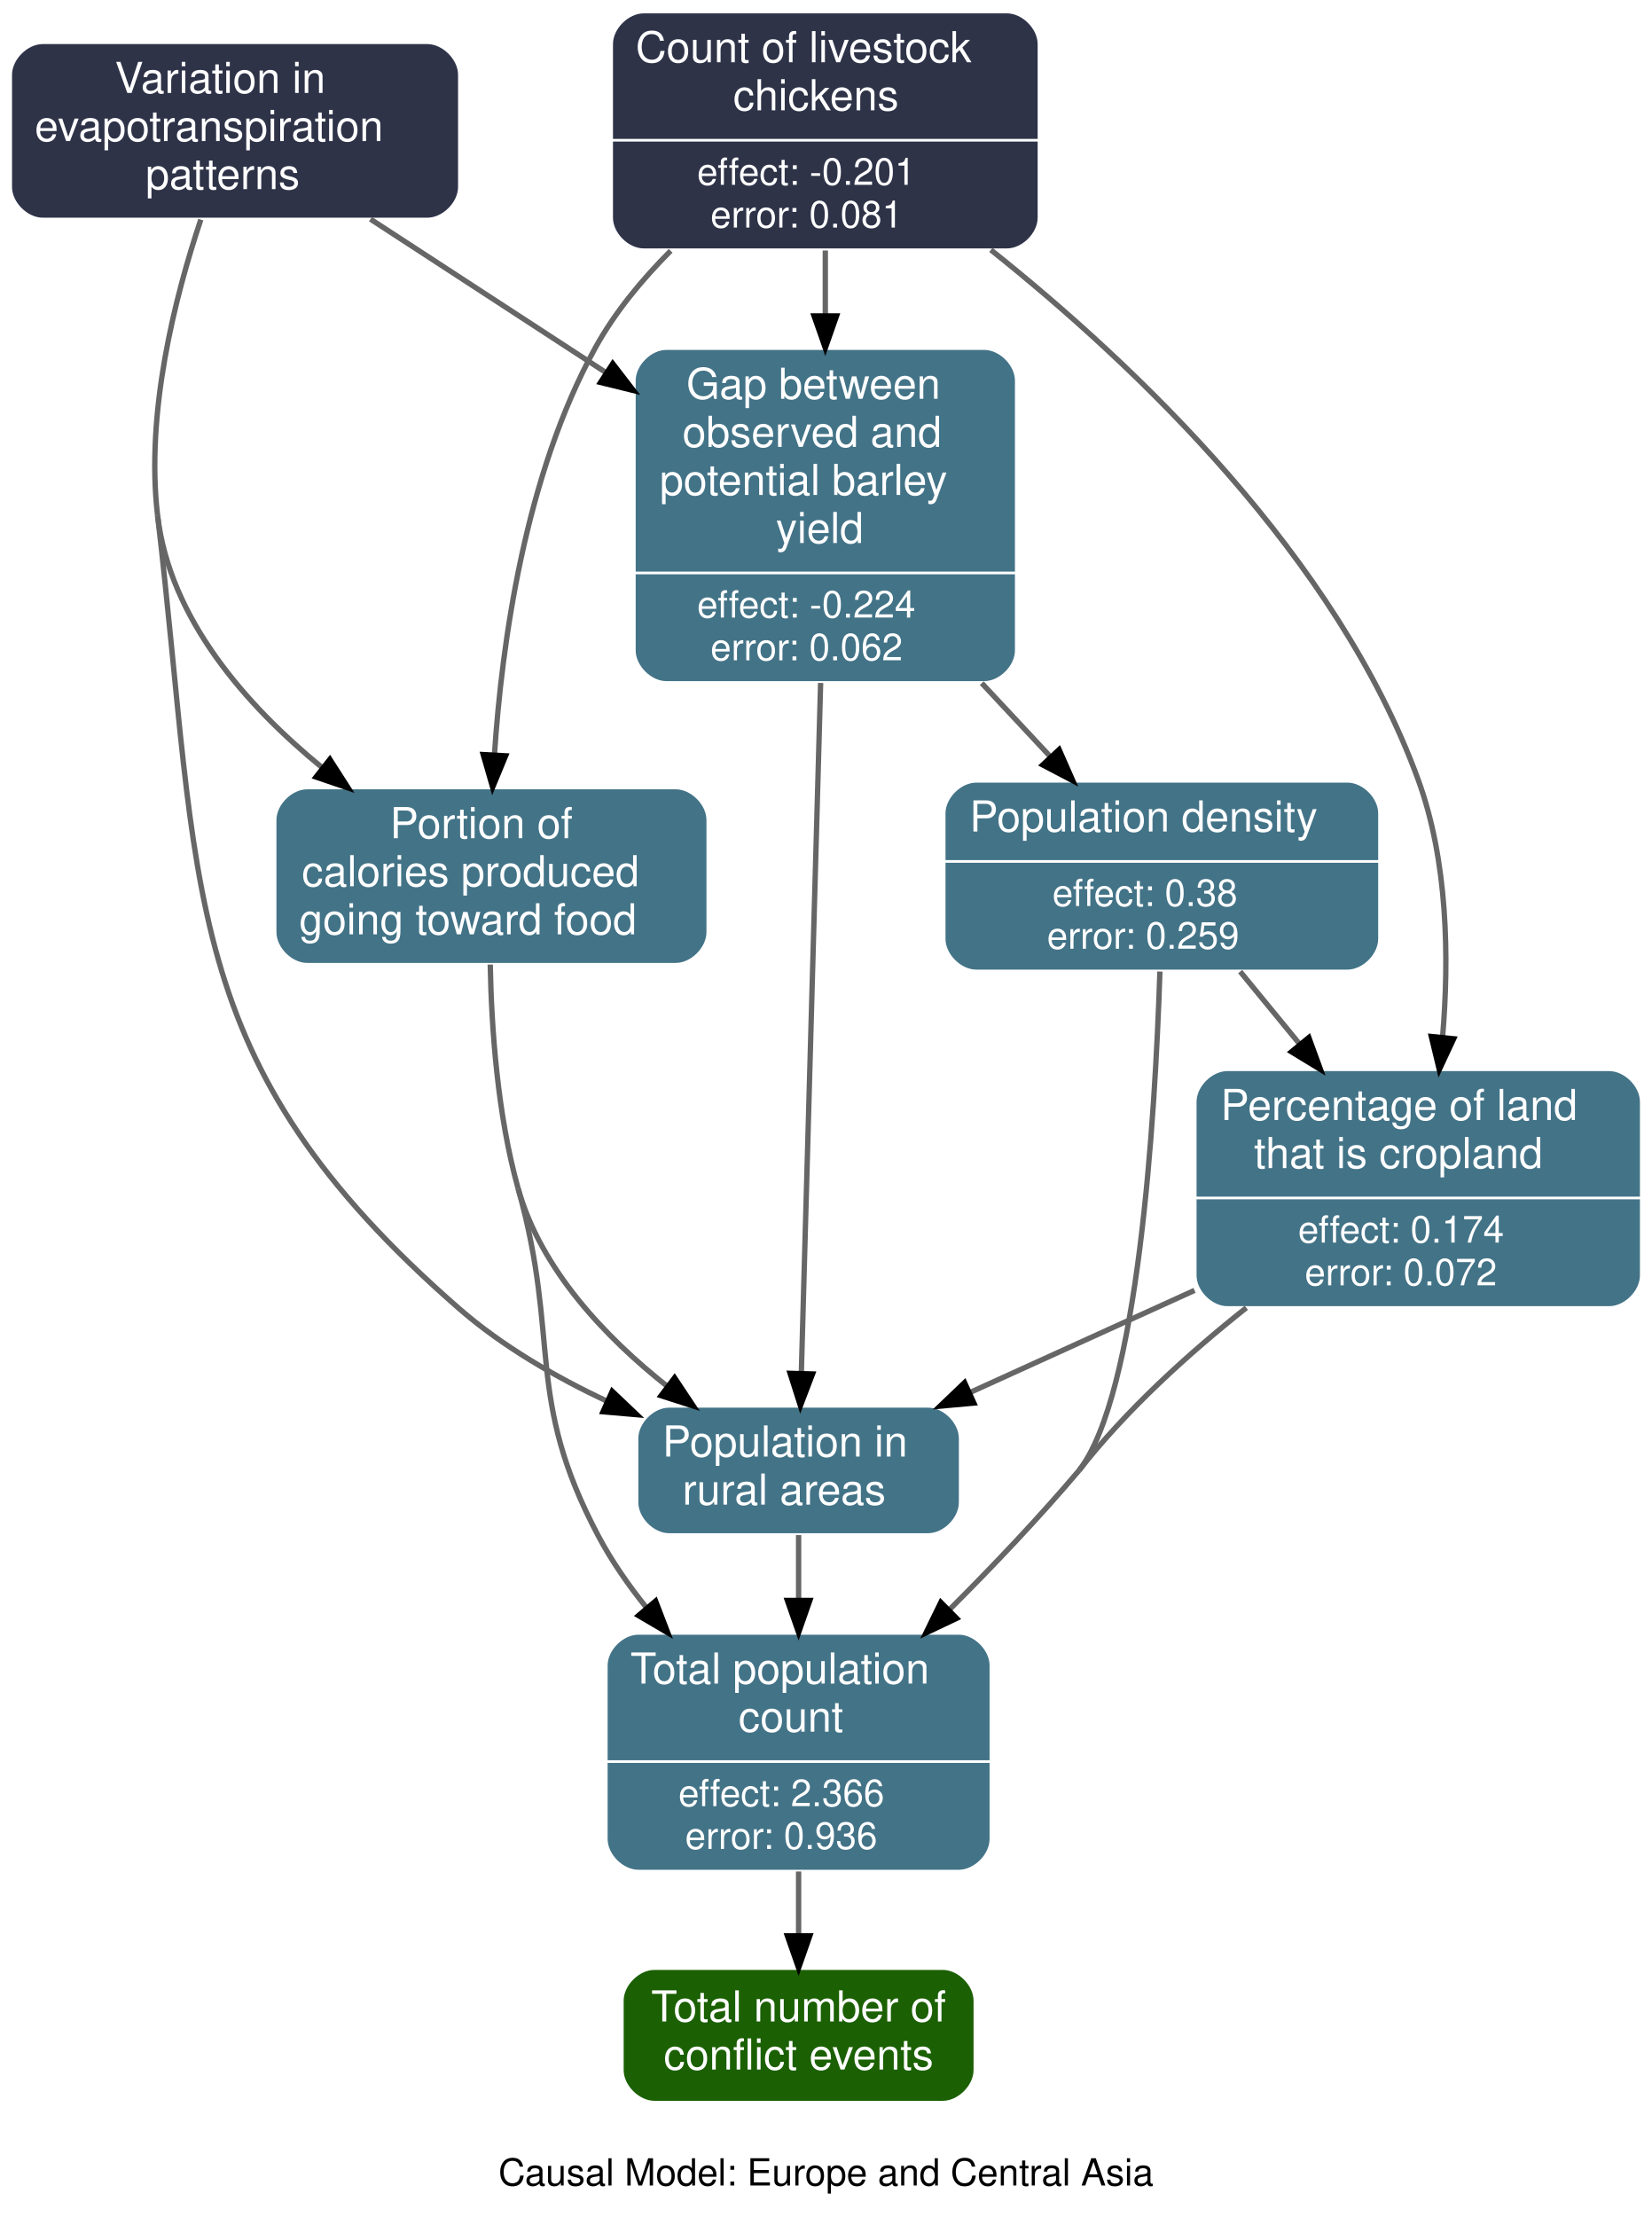
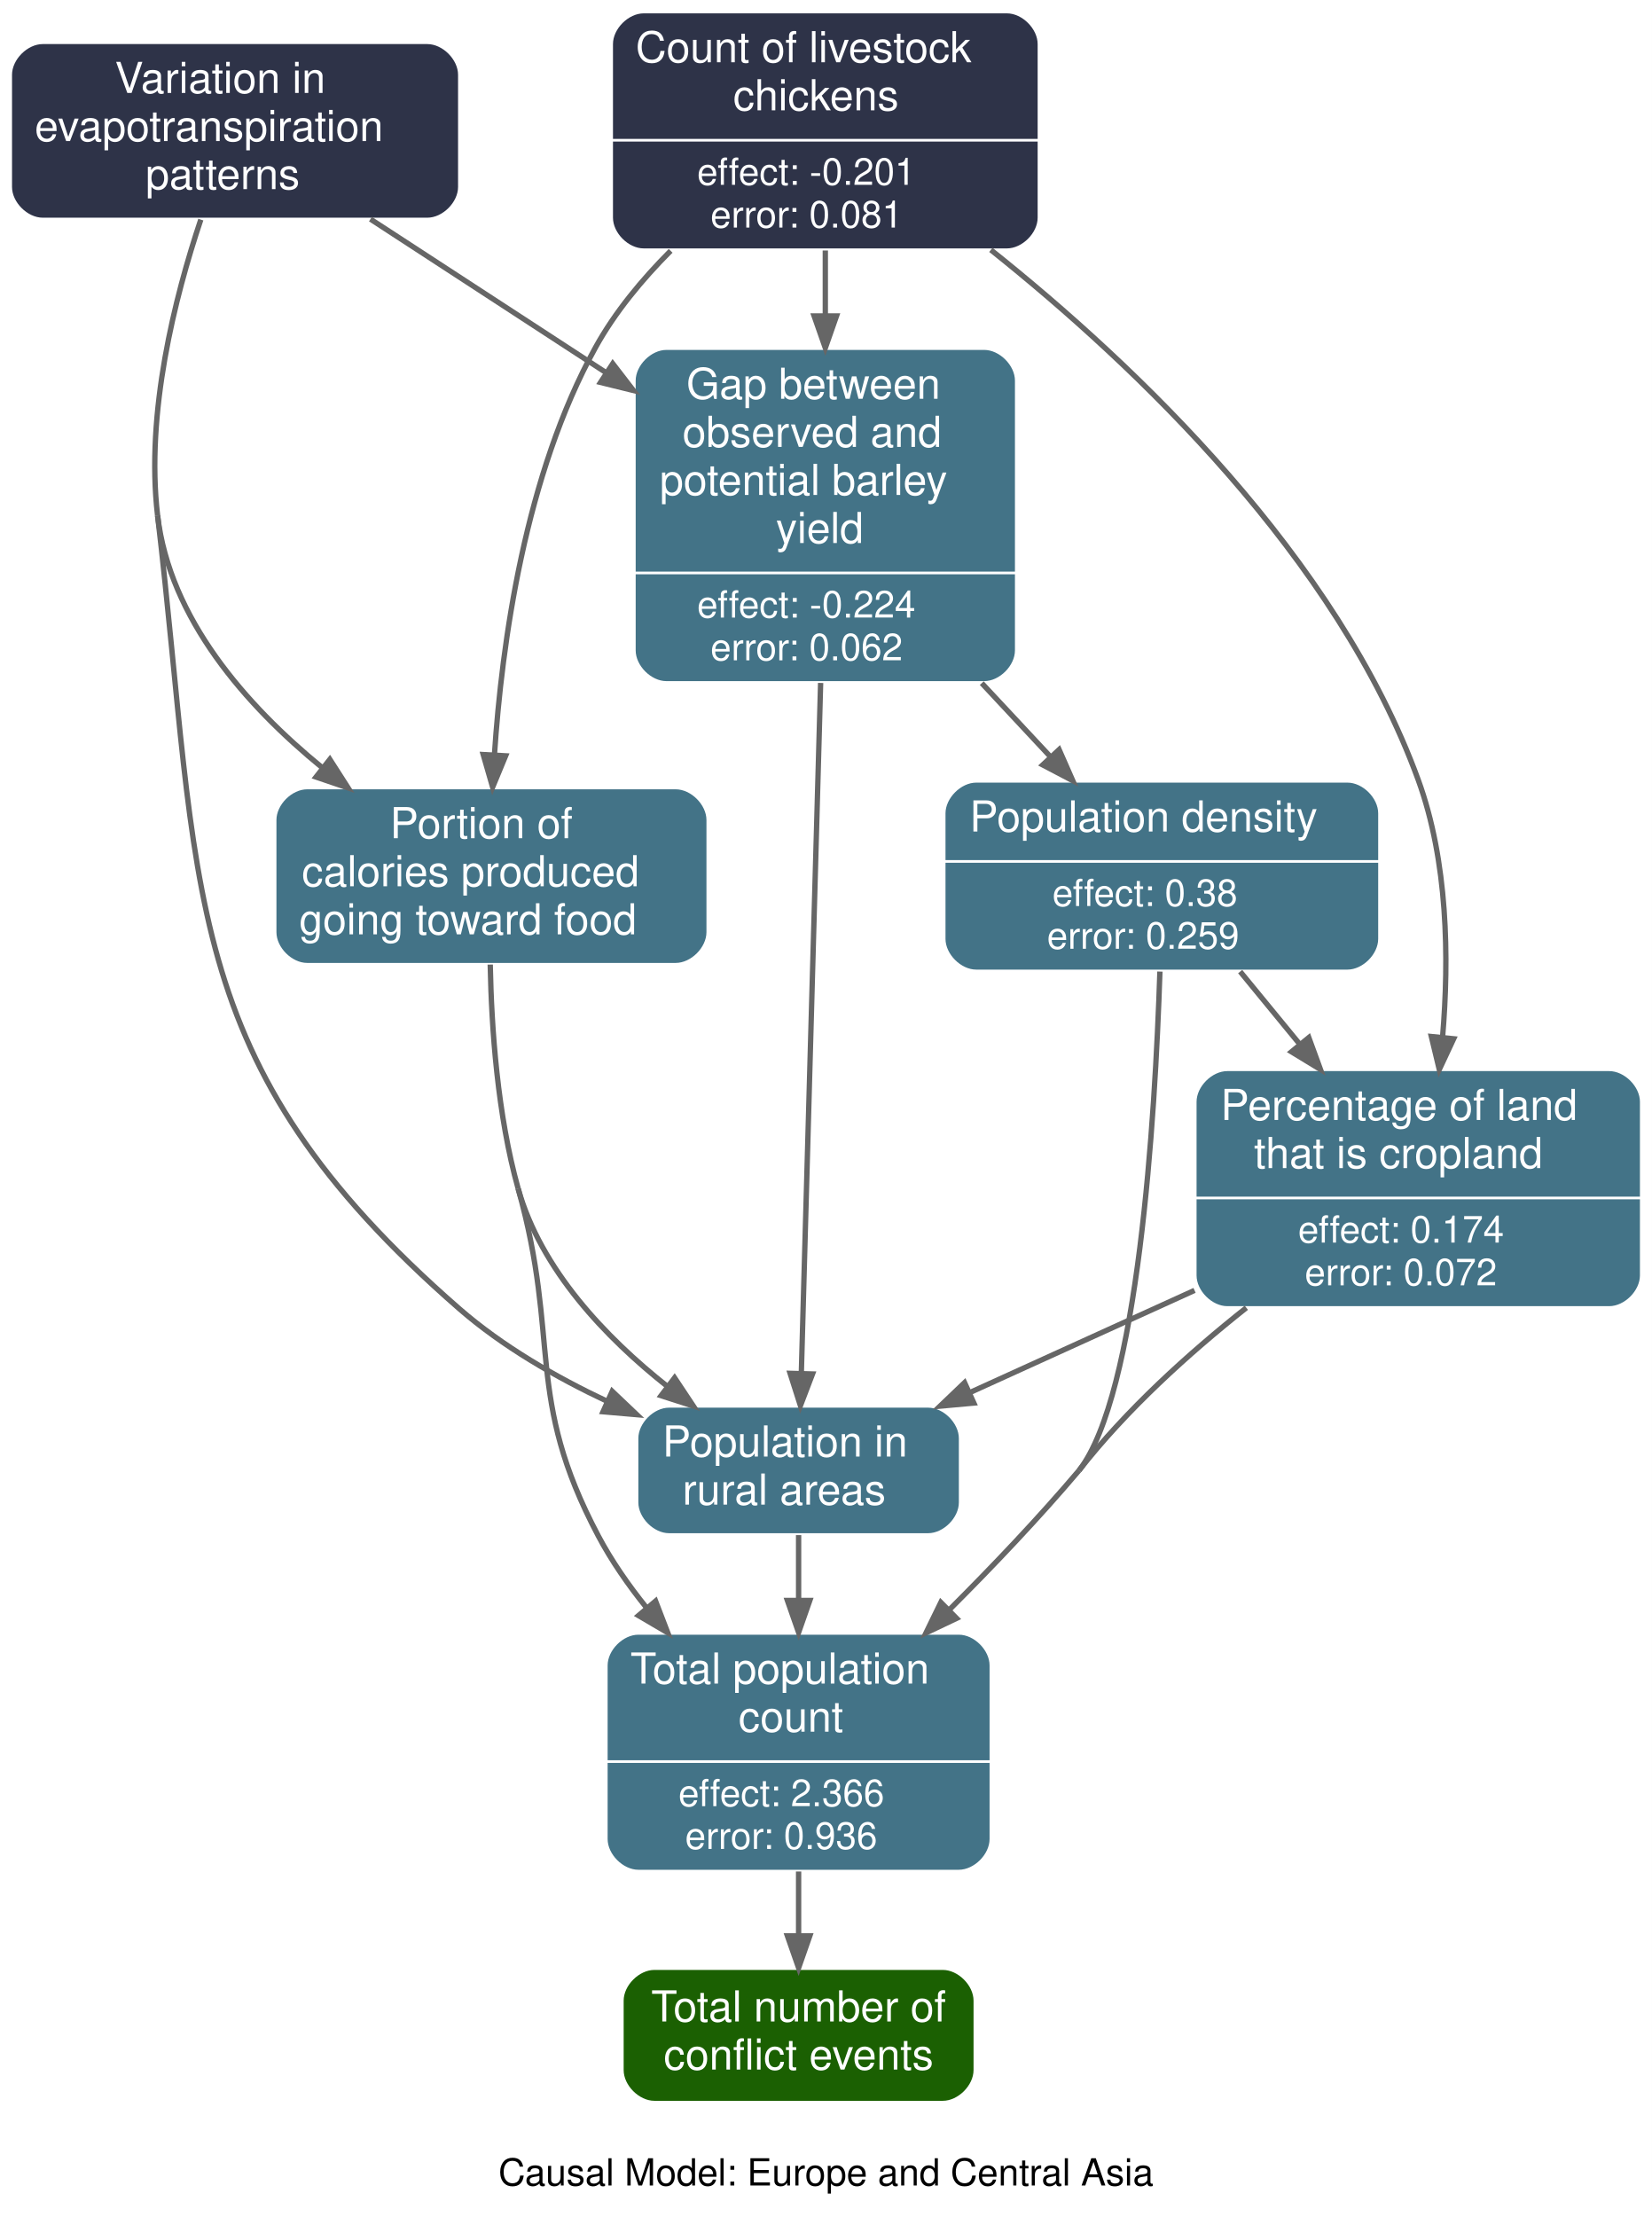
<svg xmlns="http://www.w3.org/2000/svg" width="" height="" viewBox="0.00 0.00 618.50 830.00" preserveAspectRatio="xMinYMin">
  <g id="graph0" class="graph" transform="scale(1 1) rotate(0) translate(4 826)">
    <polygon fill="#ffffff" stroke="transparent" points="-4,4 -4,-826 614.5,-826 614.5,4 -4,4" />
    <text text-anchor="middle" x="305.25" y="-7.8" font-family="Helvetica, Arial, sans-serif" font-size="14.00" fill="#000000">Causal Model: Europe and Central Asia</text>
    <g id="node1" class="node rankA">
      <path fill="none" stroke="#000000" d="M12,-744C12,-744 156,-744 156,-744 162,-744 168,-750 168,-756 168,-756 168,-798 168,-798 168,-804 162,-810 156,-810 156,-810 12,-810 12,-810 6,-810 0,-804 0,-798 0,-798 0,-756 0,-756 0,-750 6,-744 12,-744" />
      <text text-anchor="start" x="39" y="-791.2" font-family="Helvetica, Arial, sans-serif" font-size="16.00" fill="#000000">Variation in</text>
      <text text-anchor="start" x="9" y="-773.2" font-family="Helvetica, Arial, sans-serif" font-size="16.00" fill="#000000">evapotranspiration</text>
      <text text-anchor="start" x="50.5" y="-755.2" font-family="Helvetica, Arial, sans-serif" font-size="16.00" fill="#000000">patterns</text>
    </g>
    <g id="node3" class="node rankB">
      <path fill="none" stroke="#000000" d="M245.5,-570.5C245.5,-570.5 364.5,-570.5 364.5,-570.5 370.5,-570.5 376.5,-576.5 376.5,-582.5 376.5,-582.5 376.5,-683.5 376.5,-683.5 376.5,-689.5 370.5,-695.5 364.5,-695.5 364.5,-695.5 245.5,-695.5 245.5,-695.5 239.5,-695.5 233.5,-689.5 233.5,-683.5 233.5,-683.5 233.5,-582.5 233.5,-582.5 233.5,-576.5 239.5,-570.5 245.5,-570.5" />
      <text text-anchor="start" x="253" y="-676.7" font-family="Helvetica, Arial, sans-serif" font-size="16.00" fill="#000000">Gap between</text>
      <text text-anchor="start" x="251.5" y="-658.7" font-family="Helvetica, Arial, sans-serif" font-size="16.00" fill="#000000">observed and</text>
      <text text-anchor="start" x="243" y="-640.7" font-family="Helvetica, Arial, sans-serif" font-size="16.00" fill="#000000">potential barley</text>
      <text text-anchor="start" x="286.5" y="-622.7" font-family="Helvetica, Arial, sans-serif" font-size="16.00" fill="#000000">yield</text>
      <polyline fill="none" stroke="#000000" points="233.5,-611.5 376.5,-611.5 " />
      <text text-anchor="start" x="257" y="-594.8" font-family="Helvetica, Arial, sans-serif" font-size="14.00" fill="#000000">effect: -0.224</text>
      <text text-anchor="start" x="262" y="-578.8" font-family="Helvetica, Arial, sans-serif" font-size="14.00" fill="#000000">error: 0.062</text>
    </g>
    <g id="edge1" class="edge">
-       <path fill="none" stroke="#000000" stroke-width="2" d="M134.702,-743.963C160.807,-726.954 193.283,-705.793 222.854,-686.525" />
-       <polygon fill="#000000" stroke="#000000" stroke-width="2" points="225.416,-689.869 233.177,-679.798 220.83,-682.831 225.416,-689.869" />
+       <path fill="none" stroke="#666666" stroke-width="2" d="M134.702,-743.963C160.807,-726.954 193.283,-705.793 222.854,-686.525" />
+       <polygon fill="#666666" stroke="#666666" stroke-width="2" points="225.416,-689.869 233.177,-679.798 220.83,-682.831 225.416,-689.869" />
    </g>
    <g id="node4" class="node rankB">
      <path fill="none" stroke="#000000" d="M246.5,-251.5C246.5,-251.5 343.5,-251.5 343.5,-251.5 349.5,-251.5 355.5,-257.5 355.5,-263.5 355.5,-263.5 355.5,-287.5 355.5,-287.5 355.5,-293.5 349.5,-299.5 343.5,-299.5 343.5,-299.5 246.5,-299.5 246.5,-299.5 240.5,-299.5 234.5,-293.5 234.5,-287.5 234.5,-287.5 234.5,-263.5 234.5,-263.5 234.5,-257.5 240.5,-251.5 246.5,-251.5" />
      <text text-anchor="start" x="244" y="-280.7" font-family="Helvetica, Arial, sans-serif" font-size="16.00" fill="#000000">Population in</text>
      <text text-anchor="start" x="251.5" y="-262.7" font-family="Helvetica, Arial, sans-serif" font-size="16.00" fill="#000000">rural areas</text>
    </g>
    <g id="edge2" class="edge">
-       <path fill="none" stroke="#000000" stroke-width="2" d="M71.186,-743.786C61.461,-714.757 50.474,-671.369 55,-633" />
-       <path fill="none" stroke="#000000" stroke-width="2" d="M55,-633C71.546,-492.741 61.491,-428.747 168,-336 184.165,-321.924 204.172,-310.389 223.488,-301.307" />
-       <polygon fill="#000000" stroke="#000000" stroke-width="2" points="225.215,-305.135 234.431,-296.378 221.765,-297.476 225.215,-305.135" />
+       <path fill="none" stroke="#666666" stroke-width="2" d="M71.186,-743.786C61.461,-714.757 50.474,-671.369 55,-633" />
+       <path fill="none" stroke="#666666" stroke-width="2" d="M55,-633C71.546,-492.741 61.491,-428.747 168,-336 184.165,-321.924 204.172,-310.389 223.488,-301.307" />
+       <polygon fill="#666666" stroke="#666666" stroke-width="2" points="225.215,-305.135 234.431,-296.378 221.765,-297.476 225.215,-305.135" />
    </g>
    <g id="node8" class="node rankB">
      <path fill="none" stroke="#000000" d="M111,-465C111,-465 249,-465 249,-465 255,-465 261,-471 261,-477 261,-477 261,-519 261,-519 261,-525 255,-531 249,-531 249,-531 111,-531 111,-531 105,-531 99,-525 99,-519 99,-519 99,-477 99,-477 99,-471 105,-465 111,-465" />
      <text text-anchor="start" x="142" y="-512.2" font-family="Helvetica, Arial, sans-serif" font-size="16.00" fill="#000000">Portion of</text>
      <text text-anchor="start" x="109" y="-494.2" font-family="Helvetica, Arial, sans-serif" font-size="16.00" fill="#000000">calories produced</text>
      <text text-anchor="start" x="108" y="-476.2" font-family="Helvetica, Arial, sans-serif" font-size="16.00" fill="#000000">going toward food</text>
    </g>
    <g id="edge3" class="edge">
-       <path fill="none" stroke="#000000" stroke-width="2" d="M55,-633C59.556,-594.383 88.046,-561.965 116.677,-538.583" />
-       <polygon fill="#000000" stroke="#000000" stroke-width="2" points="119.498,-541.709 126.357,-531.004 114.319,-535.095 119.498,-541.709" />
+       <path fill="none" stroke="#666666" stroke-width="2" d="M55,-633C59.556,-594.383 88.046,-561.965 116.677,-538.583" />
+       <polygon fill="#666666" stroke="#666666" stroke-width="2" points="119.498,-541.709 126.357,-531.004 114.319,-535.095 119.498,-541.709" />
    </g>
    <g id="node2" class="node rankA">
      <path fill="none" stroke="#000000" d="M237,-732.5C237,-732.5 373,-732.5 373,-732.5 379,-732.5 385,-738.5 385,-744.5 385,-744.5 385,-809.5 385,-809.5 385,-815.5 379,-821.5 373,-821.5 373,-821.5 237,-821.5 237,-821.5 231,-821.5 225,-815.5 225,-809.5 225,-809.5 225,-744.5 225,-744.5 225,-738.5 231,-732.5 237,-732.5" />
      <text text-anchor="start" x="234" y="-802.7" font-family="Helvetica, Arial, sans-serif" font-size="16.00" fill="#000000">Count of livestock</text>
      <text text-anchor="start" x="270.5" y="-784.7" font-family="Helvetica, Arial, sans-serif" font-size="16.00" fill="#000000">chickens</text>
      <polyline fill="none" stroke="#000000" points="225,-773.5 385,-773.5 " />
      <text text-anchor="start" x="257" y="-756.8" font-family="Helvetica, Arial, sans-serif" font-size="14.00" fill="#000000">effect: -0.201</text>
      <text text-anchor="start" x="262" y="-740.8" font-family="Helvetica, Arial, sans-serif" font-size="14.00" fill="#000000">error: 0.081</text>
    </g>
    <g id="edge4" class="edge">
-       <path fill="none" stroke="#000000" stroke-width="2" d="M305,-732.227C305,-724.461 305,-716.199 305,-707.886" />
-       <polygon fill="#000000" stroke="#000000" stroke-width="2" points="309.2,-707.722 305,-695.722 300.8,-707.722 309.2,-707.722" />
+       <path fill="none" stroke="#666666" stroke-width="2" d="M305,-732.227C305,-724.461 305,-716.199 305,-707.886" />
+       <polygon fill="#666666" stroke="#666666" stroke-width="2" points="309.2,-707.722 305,-695.722 300.8,-707.722 309.2,-707.722" />
    </g>
    <g id="node5" class="node rankB">
      <path fill="none" stroke="#000000" d="M455.5,-336.5C455.5,-336.5 598.5,-336.5 598.5,-336.5 604.5,-336.5 610.5,-342.5 610.5,-348.5 610.5,-348.5 610.5,-413.5 610.5,-413.5 610.5,-419.5 604.5,-425.5 598.5,-425.5 598.5,-425.5 455.5,-425.5 455.5,-425.5 449.5,-425.5 443.5,-419.5 443.5,-413.5 443.5,-413.5 443.5,-348.5 443.5,-348.5 443.5,-342.5 449.5,-336.5 455.5,-336.5" />
      <text text-anchor="start" x="453" y="-406.7" font-family="Helvetica, Arial, sans-serif" font-size="16.00" fill="#000000">Percentage of land</text>
      <text text-anchor="start" x="465.5" y="-388.7" font-family="Helvetica, Arial, sans-serif" font-size="16.00" fill="#000000">that is cropland</text>
      <polyline fill="none" stroke="#000000" points="443.5,-377.5 610.5,-377.5 " />
      <text text-anchor="start" x="482" y="-360.8" font-family="Helvetica, Arial, sans-serif" font-size="14.00" fill="#000000">effect: 0.174</text>
      <text text-anchor="start" x="484.5" y="-344.8" font-family="Helvetica, Arial, sans-serif" font-size="14.00" fill="#000000">error: 0.072</text>
    </g>
    <g id="edge5" class="edge">
-       <path fill="none" stroke="#000000" stroke-width="2" d="M366.986,-732.447C421.464,-688.983 496.648,-617.36 527,-534 538.093,-503.534 538.607,-467.337 536.109,-437.8" />
-       <polygon fill="#000000" stroke="#000000" stroke-width="2" points="540.26,-437.103 534.876,-425.586 531.903,-437.947 540.26,-437.103" />
+       <path fill="none" stroke="#666666" stroke-width="2" d="M366.986,-732.447C421.464,-688.983 496.648,-617.36 527,-534 538.093,-503.534 538.607,-467.337 536.109,-437.8" />
+       <polygon fill="#666666" stroke="#666666" stroke-width="2" points="540.26,-437.103 534.876,-425.586 531.903,-437.947 540.26,-437.103" />
    </g>
    <g id="edge6" class="edge">
-       <path fill="none" stroke="#000000" stroke-width="2" d="M247.094,-732.092C236.348,-721.322 226.243,-709.104 219,-696 192.603,-648.239 183.89,-585.3 181.114,-543.333" />
-       <polygon fill="#000000" stroke="#000000" stroke-width="2" points="185.304,-543.035 180.442,-531.287 176.917,-543.503 185.304,-543.035" />
+       <path fill="none" stroke="#666666" stroke-width="2" d="M247.094,-732.092C236.348,-721.322 226.243,-709.104 219,-696 192.603,-648.239 183.89,-585.3 181.114,-543.333" />
+       <polygon fill="#666666" stroke="#666666" stroke-width="2" points="185.304,-543.035 180.442,-531.287 176.917,-543.503 185.304,-543.035" />
    </g>
    <g id="edge7" class="edge">
-       <path fill="none" stroke="#000000" stroke-width="2" d="M303.247,-570.319C301.154,-495.507 297.725,-372.906 296.023,-312.086" />
-       <polygon fill="#000000" stroke="#000000" stroke-width="2" points="300.212,-311.617 295.678,-299.739 291.815,-311.852 300.212,-311.617" />
+       <path fill="none" stroke="#666666" stroke-width="2" d="M303.247,-570.319C301.154,-495.507 297.725,-372.906 296.023,-312.086" />
+       <polygon fill="#666666" stroke="#666666" stroke-width="2" points="300.212,-311.617 295.678,-299.739 291.815,-311.852 300.212,-311.617" />
    </g>
    <g id="node7" class="node rankB">
      <path fill="none" stroke="#000000" d="M361.5,-462.5C361.5,-462.5 500.5,-462.5 500.5,-462.5 506.5,-462.5 512.5,-468.5 512.5,-474.5 512.5,-474.5 512.5,-521.5 512.5,-521.5 512.5,-527.5 506.5,-533.5 500.5,-533.5 500.5,-533.5 361.5,-533.5 361.5,-533.5 355.5,-533.5 349.5,-527.5 349.5,-521.5 349.5,-521.5 349.5,-474.5 349.5,-474.5 349.5,-468.5 355.5,-462.5 361.5,-462.5" />
      <text text-anchor="start" x="359" y="-514.7" font-family="Helvetica, Arial, sans-serif" font-size="16.00" fill="#000000">Population density</text>
      <polyline fill="none" stroke="#000000" points="349.5,-503.5 512.5,-503.5 " />
      <text text-anchor="start" x="390" y="-486.8" font-family="Helvetica, Arial, sans-serif" font-size="14.00" fill="#000000">effect: 0.38</text>
      <text text-anchor="start" x="388" y="-470.8" font-family="Helvetica, Arial, sans-serif" font-size="14.00" fill="#000000">error: 0.259</text>
    </g>
    <g id="edge8" class="edge">
-       <path fill="none" stroke="#000000" stroke-width="2" d="M363.574,-570.243C372.255,-560.942 381.048,-551.52 389.291,-542.689" />
-       <polygon fill="#000000" stroke="#000000" stroke-width="2" points="392.535,-545.367 397.653,-533.729 386.394,-539.636 392.535,-545.367" />
+       <path fill="none" stroke="#666666" stroke-width="2" d="M363.574,-570.243C372.255,-560.942 381.048,-551.52 389.291,-542.689" />
+       <polygon fill="#666666" stroke="#666666" stroke-width="2" points="392.535,-545.367 397.653,-533.729 386.394,-539.636 392.535,-545.367" />
    </g>
    <g id="node6" class="node rankB">
      <path fill="none" stroke="#000000" d="M235,-125.5C235,-125.5 355,-125.5 355,-125.5 361,-125.5 367,-131.5 367,-137.5 367,-137.5 367,-202.5 367,-202.5 367,-208.5 361,-214.5 355,-214.5 355,-214.5 235,-214.5 235,-214.5 229,-214.5 223,-208.5 223,-202.5 223,-202.5 223,-137.5 223,-137.5 223,-131.5 229,-125.5 235,-125.5" />
      <text text-anchor="start" x="232" y="-195.7" font-family="Helvetica, Arial, sans-serif" font-size="16.00" fill="#000000">Total population</text>
      <text text-anchor="start" x="272.5" y="-177.7" font-family="Helvetica, Arial, sans-serif" font-size="16.00" fill="#000000">count</text>
      <polyline fill="none" stroke="#000000" points="223,-166.5 367,-166.5 " />
      <text text-anchor="start" x="250" y="-149.8" font-family="Helvetica, Arial, sans-serif" font-size="14.00" fill="#000000">effect: 2.366</text>
      <text text-anchor="start" x="252.5" y="-133.8" font-family="Helvetica, Arial, sans-serif" font-size="14.00" fill="#000000">error: 0.936</text>
    </g>
    <g id="edge9" class="edge">
-       <path fill="none" stroke="#000000" stroke-width="2" d="M295,-251.296C295,-243.936 295,-235.515 295,-226.946" />
-       <polygon fill="#000000" stroke="#000000" stroke-width="2" points="299.2,-226.826 295,-214.826 290.8,-226.826 299.2,-226.826" />
+       <path fill="none" stroke="#666666" stroke-width="2" d="M295,-251.296C295,-243.936 295,-235.515 295,-226.946" />
+       <polygon fill="#666666" stroke="#666666" stroke-width="2" points="299.2,-226.826 295,-214.826 290.8,-226.826 299.2,-226.826" />
    </g>
    <g id="edge10" class="edge">
-       <path fill="none" stroke="#000000" stroke-width="2" d="M443.243,-342.912C415.543,-330.316 385.178,-316.508 359.183,-304.687" />
-       <polygon fill="#000000" stroke="#000000" stroke-width="2" points="360.615,-300.724 347.953,-299.58 357.138,-308.371 360.615,-300.724" />
+       <path fill="none" stroke="#666666" stroke-width="2" d="M443.243,-342.912C415.543,-330.316 385.178,-316.508 359.183,-304.687" />
+       <polygon fill="#666666" stroke="#666666" stroke-width="2" points="360.615,-300.724 347.953,-299.58 357.138,-308.371 360.615,-300.724" />
    </g>
    <g id="edge11" class="edge">
-       <path fill="none" stroke="#000000" stroke-width="2" d="M462.635,-336.396C440.864,-319.144 417.629,-298.102 400,-275.5" />
+       <path fill="none" stroke="#666666" stroke-width="2" d="M462.635,-336.396C440.864,-319.144 417.629,-298.102 400,-275.5" />
    </g>
    <g id="node9" class="node rankC">
      <path fill="none" stroke="#000000" d="M349,-89C349,-89 241,-89 241,-89 235,-89 229,-83 229,-77 229,-77 229,-51 229,-51 229,-45 235,-39 241,-39 241,-39 349,-39 349,-39 355,-39 361,-45 361,-51 361,-51 361,-77 361,-77 361,-83 355,-89 349,-89" />
      <text text-anchor="middle" x="295" y="-69.2" font-family="Helvetica, Arial, sans-serif" font-size="16.00" fill="#000000">Total number of</text>
      <text text-anchor="middle" x="295" y="-51.2" font-family="Helvetica, Arial, sans-serif" font-size="16.00" fill="#000000">conflict events</text>
    </g>
    <g id="edge12" class="edge">
-       <path fill="none" stroke="#000000" stroke-width="2" d="M295,-125.354C295,-117.356 295,-109.097 295,-101.332" />
-       <polygon fill="#000000" stroke="#000000" stroke-width="2" points="299.2,-101.256 295,-89.256 290.8,-101.256 299.2,-101.256" />
+       <path fill="none" stroke="#666666" stroke-width="2" d="M295,-125.354C295,-117.356 295,-109.097 295,-101.332" />
+       <polygon fill="#666666" stroke="#666666" stroke-width="2" points="299.2,-101.256 295,-89.256 290.8,-101.256 299.2,-101.256" />
    </g>
    <g id="edge13" class="edge">
-       <path fill="none" stroke="#000000" stroke-width="2" d="M460.325,-462.26C467.364,-453.682 475.038,-444.329 482.592,-435.122" />
-       <polygon fill="#000000" stroke="#000000" stroke-width="2" points="486.025,-437.56 490.39,-425.619 479.531,-432.231 486.025,-437.56" />
+       <path fill="none" stroke="#666666" stroke-width="2" d="M460.325,-462.26C467.364,-453.682 475.038,-444.329 482.592,-435.122" />
+       <polygon fill="#666666" stroke="#666666" stroke-width="2" points="486.025,-437.56 490.39,-425.619 479.531,-432.231 486.025,-437.56" />
    </g>
    <g id="edge14" class="edge">
-       <path fill="none" stroke="#000000" stroke-width="2" d="M430.275,-462.265C428.462,-406.916 422.128,-303.87 400,-275.5" />
-       <path fill="none" stroke="#000000" stroke-width="2" d="M400,-275.5C385.074,-257.854 367.762,-239.661 351.552,-223.457" />
-       <polygon fill="#000000" stroke="#000000" stroke-width="2" points="354.164,-220.133 342.682,-214.675 348.255,-226.103 354.164,-220.133" />
+       <path fill="none" stroke="#666666" stroke-width="2" d="M430.275,-462.265C428.462,-406.916 422.128,-303.87 400,-275.5" />
+       <path fill="none" stroke="#666666" stroke-width="2" d="M400,-275.5C385.074,-257.854 367.762,-239.661 351.552,-223.457" />
+       <polygon fill="#666666" stroke="#666666" stroke-width="2" points="354.164,-220.133 342.682,-214.675 348.255,-226.103 354.164,-220.133" />
    </g>
    <g id="edge15" class="edge">
-       <path fill="none" stroke="#000000" stroke-width="2" d="M190,-381C198.52,-350.63 222.786,-325.236 245.846,-306.978" />
-       <polygon fill="#000000" stroke="#000000" stroke-width="2" points="248.569,-310.185 255.606,-299.596 243.501,-303.485 248.569,-310.185" />
+       <path fill="none" stroke="#666666" stroke-width="2" d="M190,-381C198.52,-350.63 222.786,-325.236 245.846,-306.978" />
+       <polygon fill="#666666" stroke="#666666" stroke-width="2" points="248.569,-310.185 255.606,-299.596 243.501,-303.485 248.569,-310.185" />
    </g>
    <g id="edge16" class="edge">
-       <path fill="none" stroke="#000000" stroke-width="2" d="M179.545,-464.883C180.007,-441.127 182.263,-408.578 190,-381" />
-       <path fill="none" stroke="#000000" stroke-width="2" d="M190,-381C206.017,-323.908 192.257,-303.406 220,-251 224.951,-241.647 231.256,-232.56 238.1,-224.06" />
-       <polygon fill="#000000" stroke="#000000" stroke-width="2" points="241.455,-226.598 246.013,-214.73 235.048,-221.165 241.455,-226.598" />
+       <path fill="none" stroke="#666666" stroke-width="2" d="M179.545,-464.883C180.007,-441.127 182.263,-408.578 190,-381" />
+       <path fill="none" stroke="#666666" stroke-width="2" d="M190,-381C206.017,-323.908 192.257,-303.406 220,-251 224.951,-241.647 231.256,-232.56 238.1,-224.06" />
+       <polygon fill="#666666" stroke="#666666" stroke-width="2" points="241.455,-226.598 246.013,-214.73 235.048,-221.165 241.455,-226.598" />
    </g>
  </g>
  <style>.node path {
  stroke: #fff;
}
.node text {
  fill: #fff;
}
.node polyline {
  stroke: #fff;
}
.rankA path {
  fill: #2e3348;
}
.rankB path {
  fill: #437387;
}
.rankC path {
  fill: #1b6002;
}
- .edge path {
-   stroke: #666;
- };
</style>
</svg>
